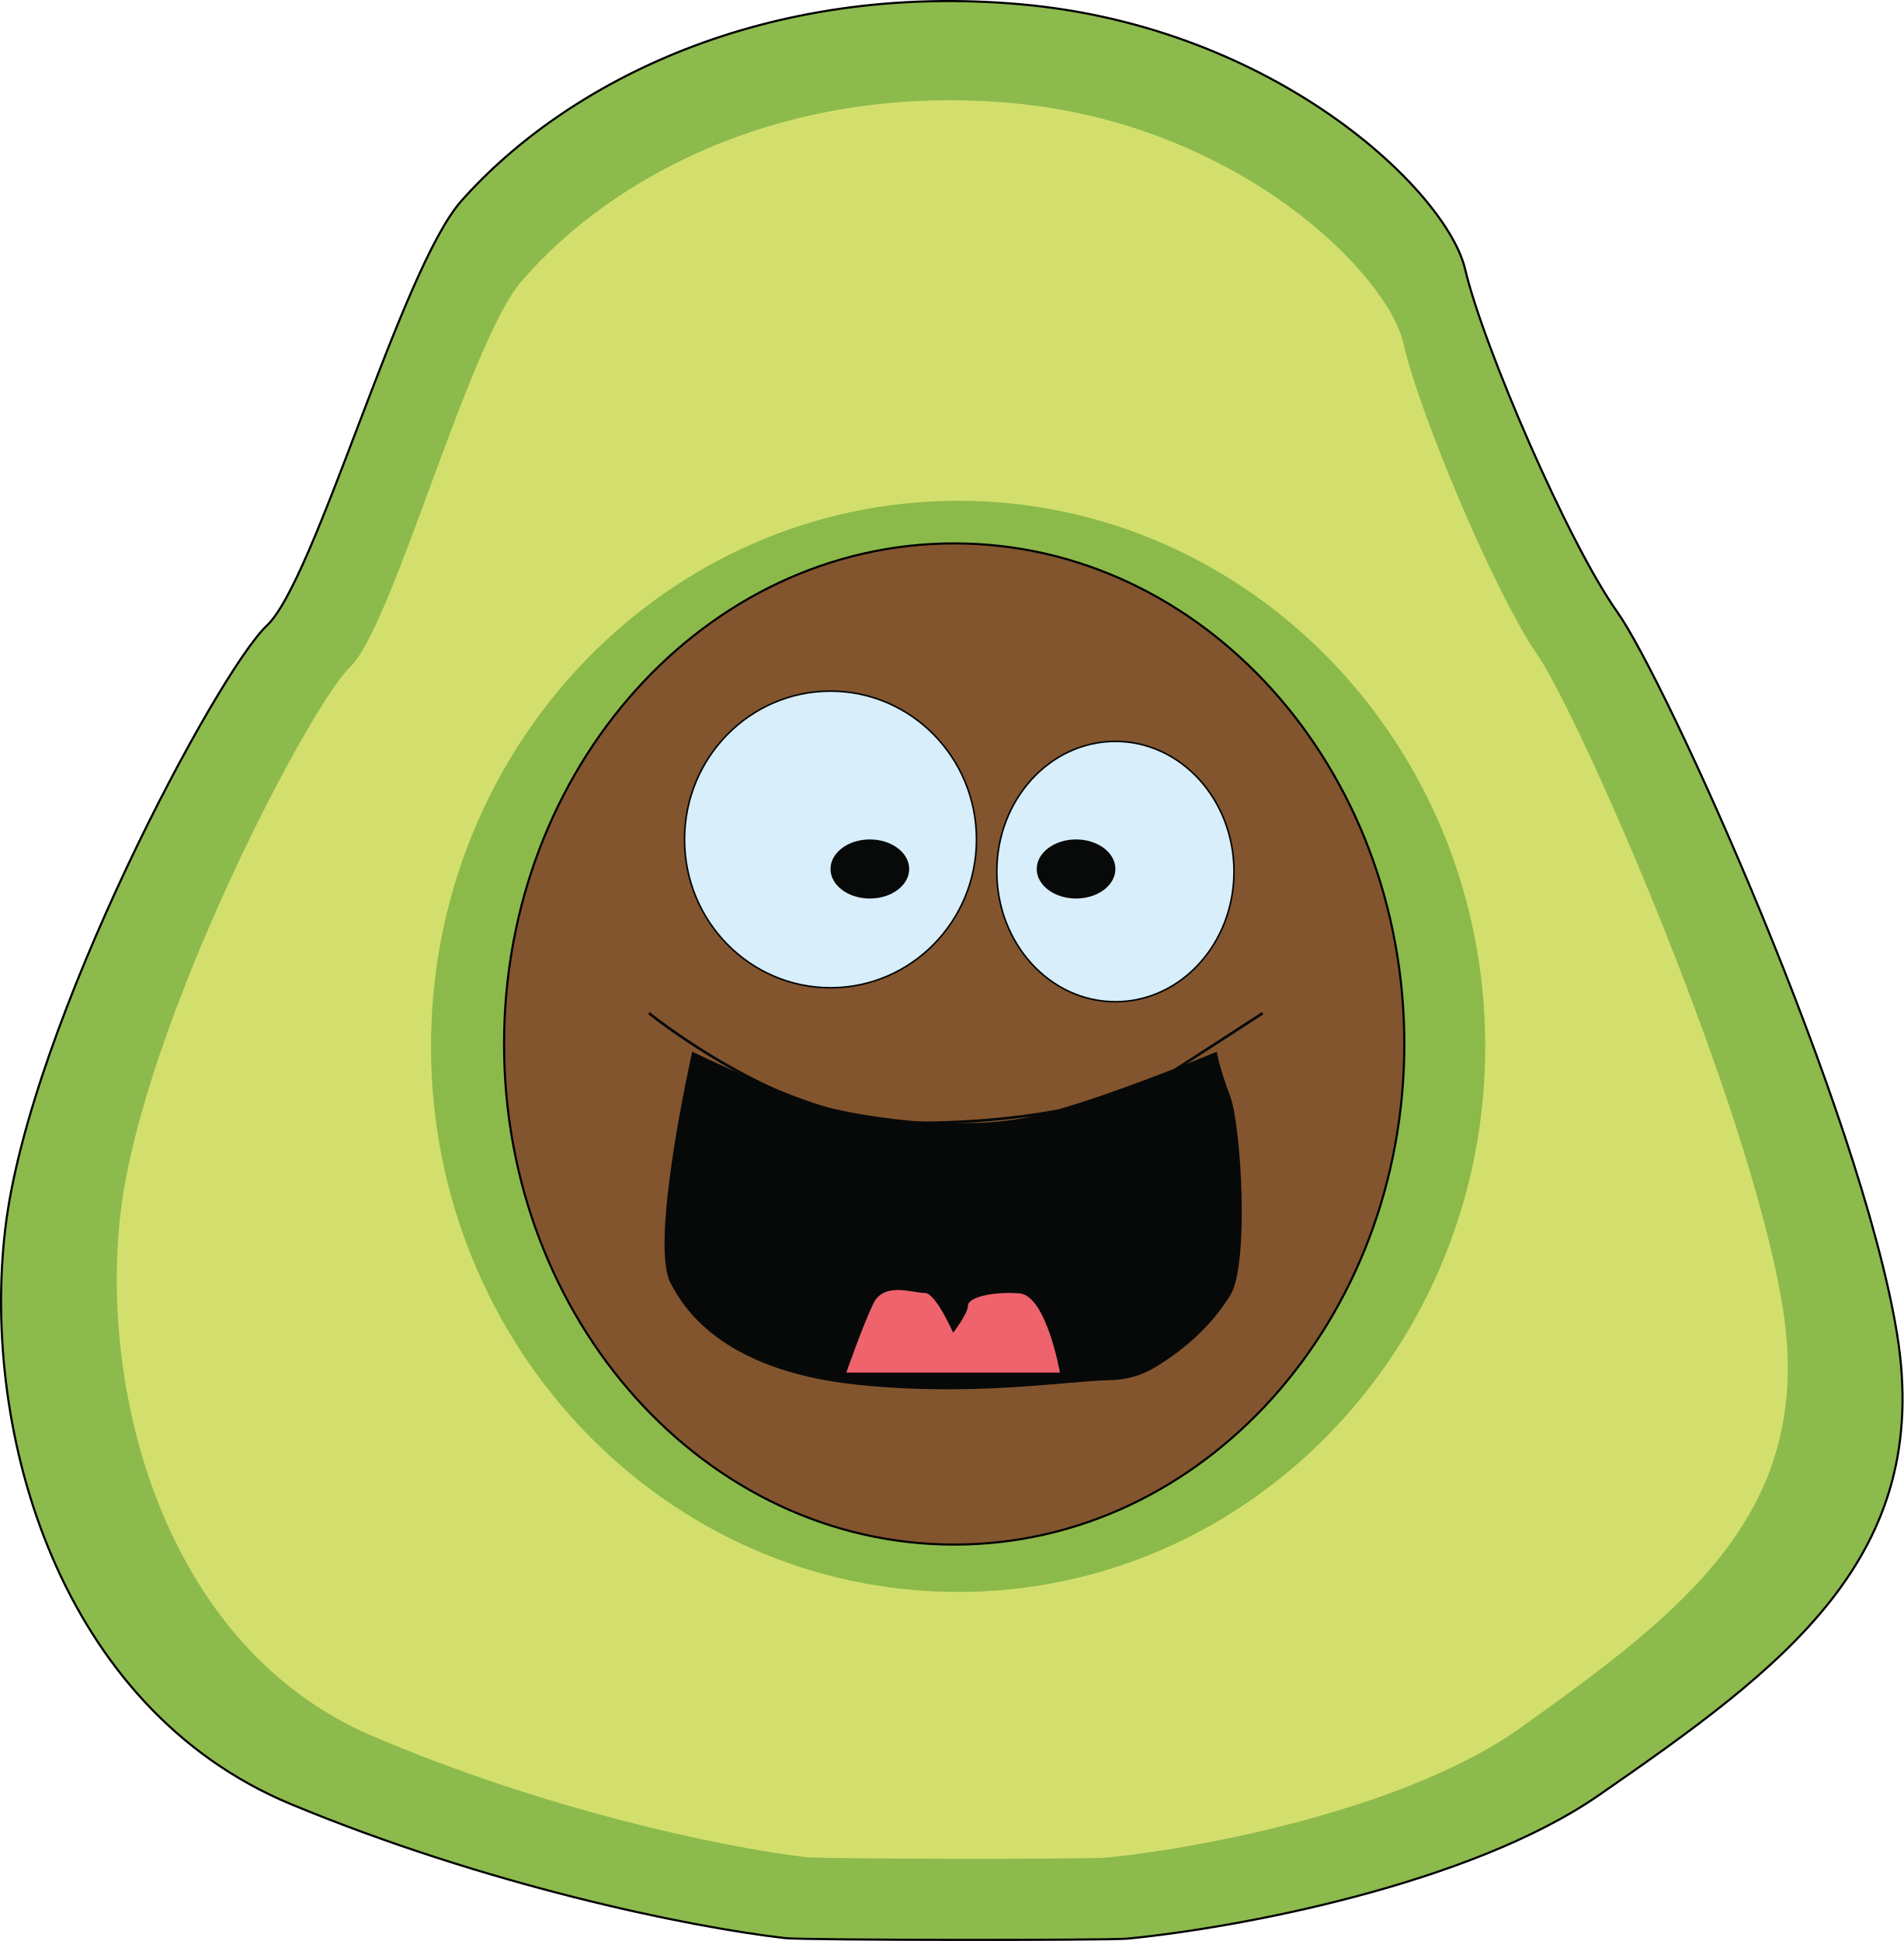
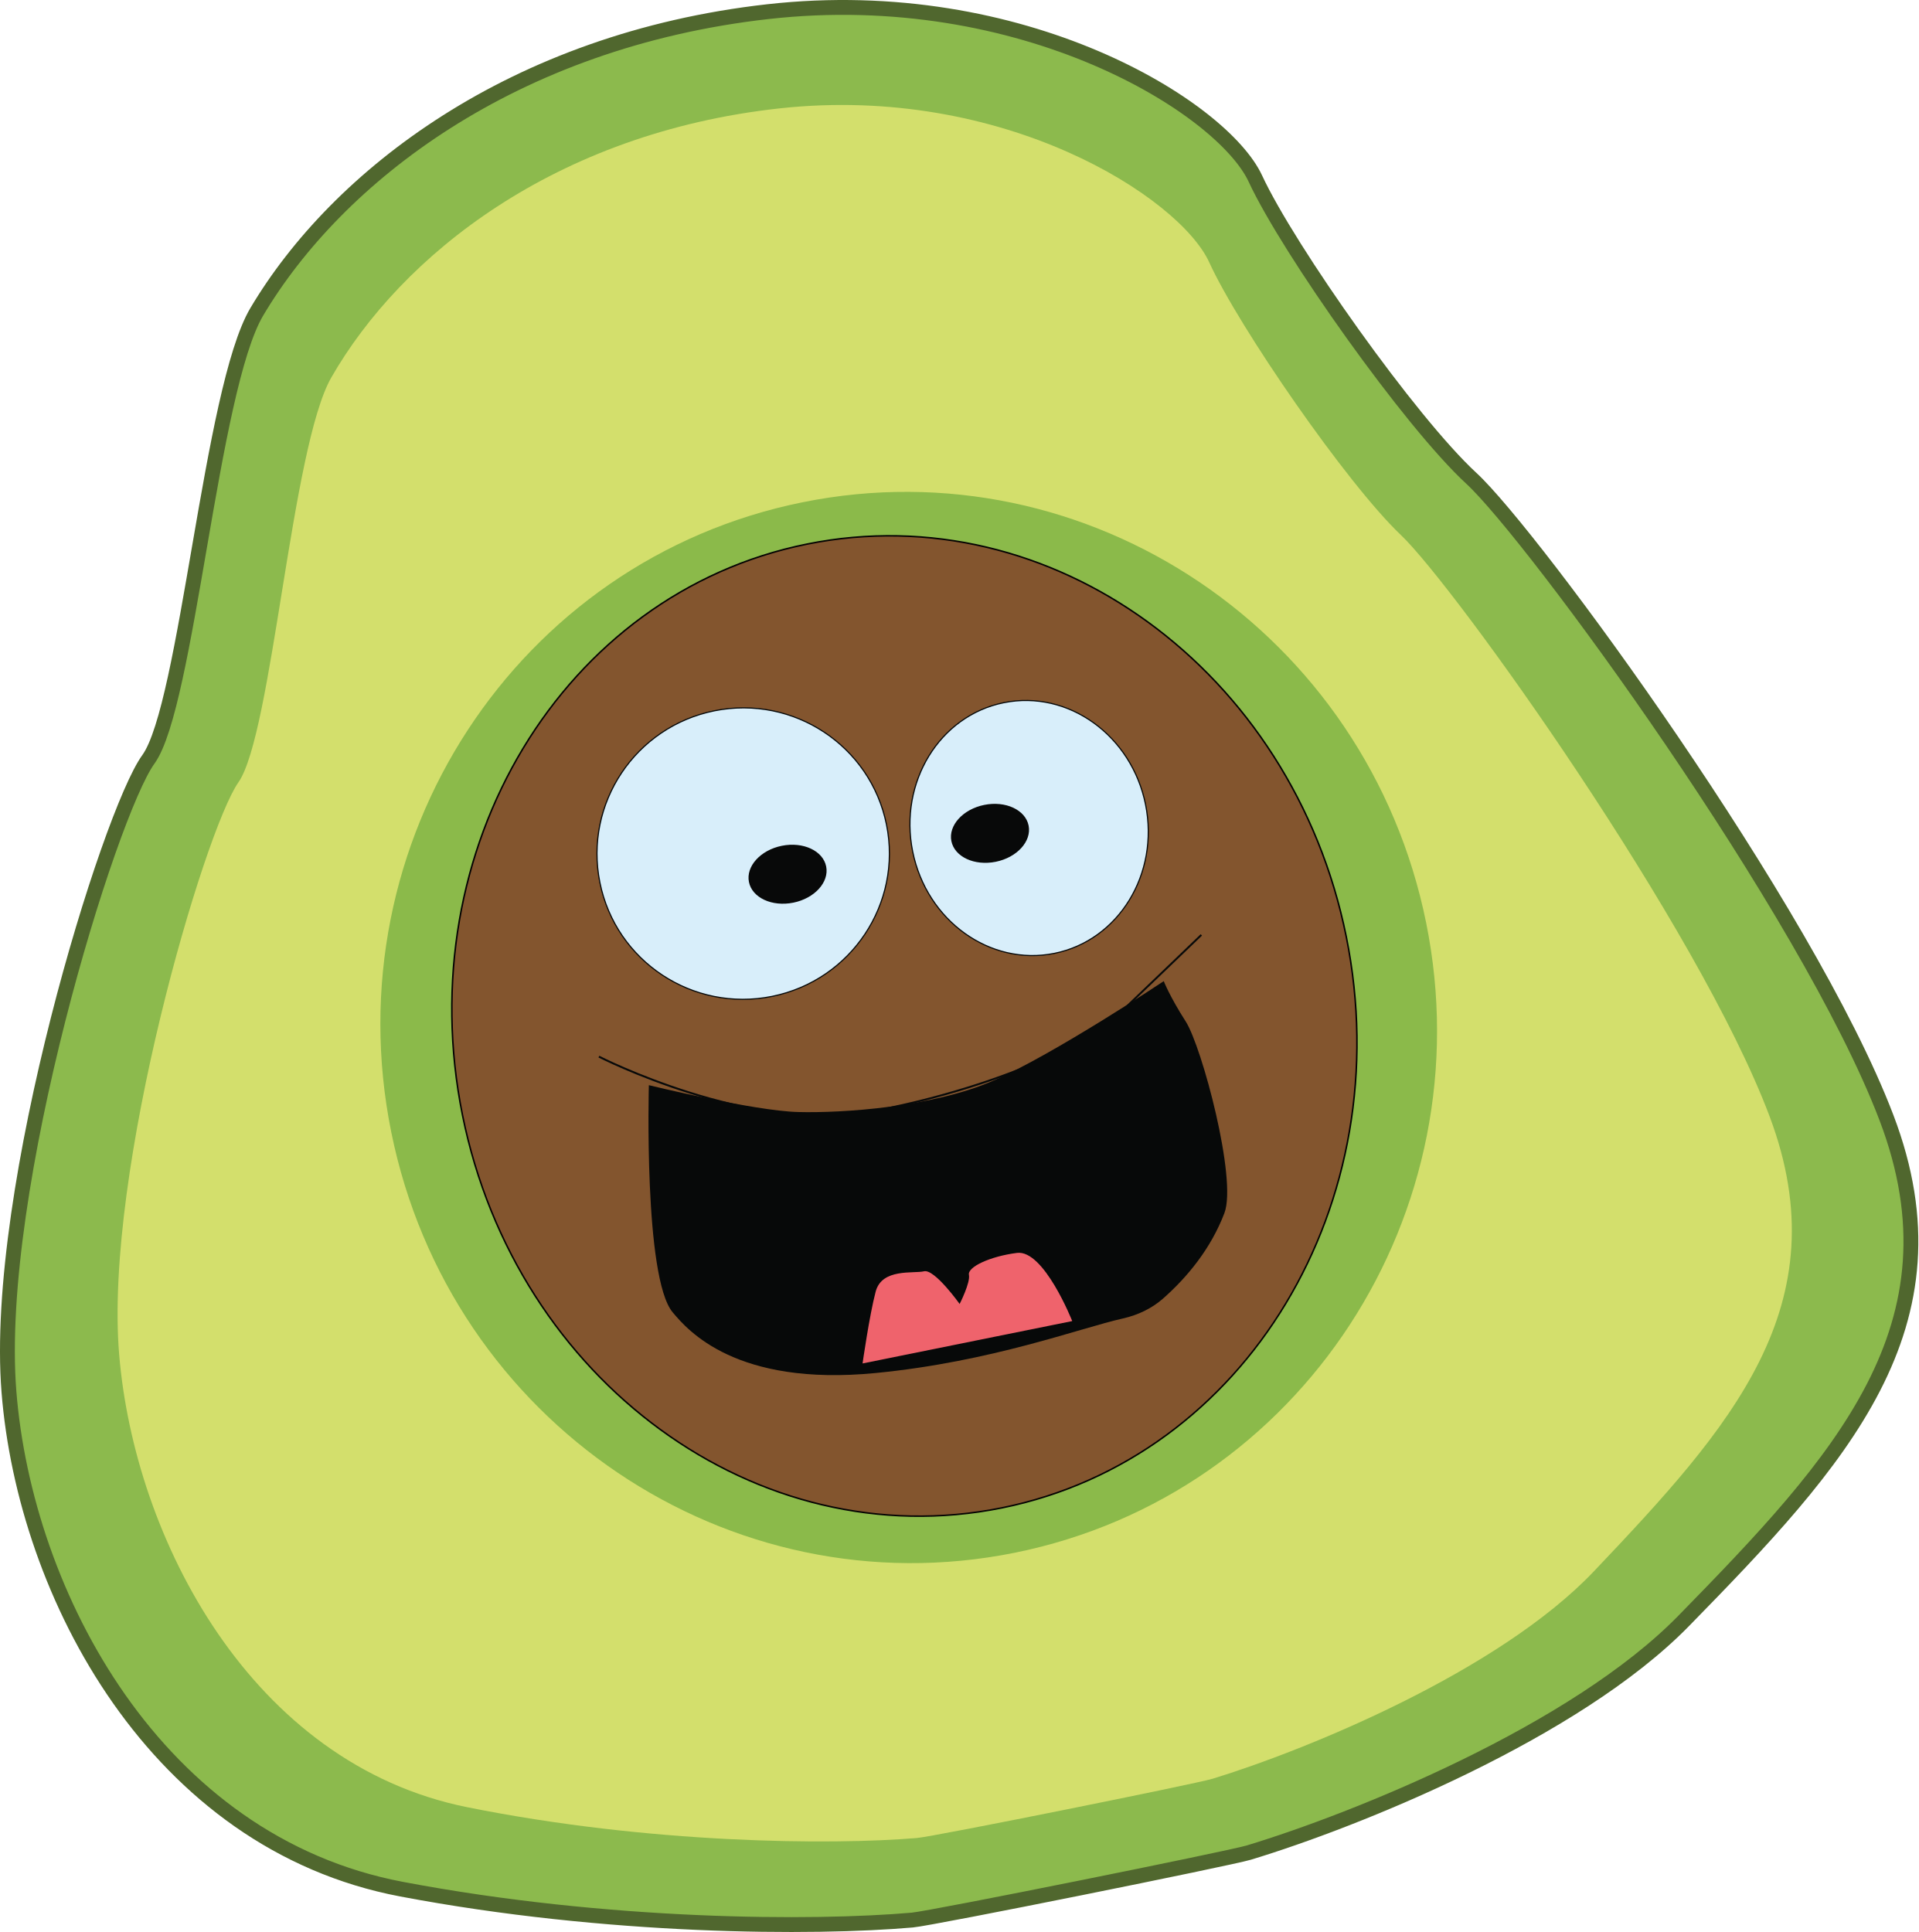
- <svg xmlns="http://www.w3.org/2000/svg" viewBox="0 0 3550.05 3620.27">
+ <svg xmlns="http://www.w3.org/2000/svg" viewBox="0 0 5036.76 5073">
  <defs>
-     <style>
-       .cls-1 {
-         fill: #8cba4d;
-       }
- 
-       .cls-1, .cls-4 {
-         stroke: #030202;
-         stroke-width: 4px;
-       }
- 
-       .cls-1, .cls-4, .cls-5, .cls-8 {
-         stroke-miterlimit: 10;
-       }
- 
-       .cls-2 {
-         fill: #d3df6c;
-       }
- 
-       .cls-3 {
-         fill: #8bba4a;
-       }
- 
-       .cls-4 {
-         fill: #83552e;
-       }
- 
-       .cls-5 {
-         fill: none;
-         stroke: #070909;
-         stroke-width: 5px;
-       }
- 
-       .cls-6 {
-         fill: #070909;
-       }
- 
-       .cls-7 {
-         fill: #ef636c;
-       }
- 
-       .cls-8 {
-         fill: #d8eefa;
-         stroke: #040708;
-         stroke-width: 3px;
-       }
- 
-       .cls-9 {
-         fill: #080909;
-       }
-     </style>
+     <style>.cls-1{fill:#8cba4d;stroke:#50672e;stroke-width:39px;}.cls-1,.cls-4,.cls-5,.cls-8{stroke-miterlimit:10;}.cls-2{fill:#d3df6c;}.cls-3{fill:#8bba4a;}.cls-4{fill:#83552e;stroke:#030202;stroke-width:4px;}.cls-5{fill:none;stroke:#070909;stroke-width:5px;}.cls-6{fill:#070909;}.cls-7{fill:#ef636c;}.cls-8{fill:#d8eefa;stroke:#040708;stroke-width:3px;}.cls-9{fill:#080909;}</style>
  </defs>
  <g id="avacado">
-     <g>
-       <g>
-         <path class="cls-1" d="M3805.26,7823c36.32,4.19,602.58,4.52,639,1,207.05-20,639.48-101.47,879.15-267.65,344.09-238.58,623.91-443.08,555.84-860.59s-431.06-1218.46-521.81-1346.27-249.56-494.2-283.59-639.05-351.66-451.6-828.09-494.2-847,144.85-1043.63,366.39c-112.56,126.82-272.25,707.22-363,792.43s-442.41,741.3-487.78,1124.73,102.09,894.67,533.16,1073.61C3246.53,7723.69,3621.67,7801.84,3805.26,7823Z" transform="translate(-2341.5 -4208.18)" />
-         <path class="cls-2" d="M3843.9,7672c31.92,3.8,529.53,4.1,561.56.91,182-18.17,562-92,772.58-242.76,302.39-216.39,548.28-401.87,488.47-780.55S5287.7,5544.49,5208,5428.57s-219.31-448.24-249.22-579.62-309-409.6-727.72-448.24S3486.69,4532.09,3313.9,4733c-98.92,115-239.25,641.44-319,718.72s-388.78,672.36-428.65,1020.12,89.72,811.46,468.53,973.76C3352.9,7581.93,3682.57,7652.81,3843.9,7672Z" transform="translate(-2341.5 -4208.18)" />
-       </g>
-       <g>
-         <ellipse class="cls-3" cx="1786.8" cy="1951.62" rx="983.05" ry="1017.62" />
-         <ellipse class="cls-4" cx="1779.47" cy="1947.21" rx="839.44" ry="933.68" />
-       </g>
-       <g>
-         <g>
-           <path class="cls-5" d="M3551.76,6097.87s247.05,200.72,473.94,204.51,418.48-41.66,489.07-87.1,181.51-117.4,181.51-117.4" transform="translate(-2341.5 -4208.18)" />
-           <path class="cls-6" d="M3632.43,6169.83s-80.67,356-40.34,431.74c20.94,39.31,88.18,162.14,347.89,189.36,216.8,22.72,389.19-6.78,471.83-8.54,28.88-.62,56.66-8.11,79.47-21.42,53.08-31,107-76,144.49-136.67,36.05-58.41,20.17-318.12,0-371.14s-25.21-83.32-25.21-83.32-226.89,94.68-347.89,121.19-287.39,3.79-368.06-15.15S3632.43,6169.83,3632.43,6169.83Z" transform="translate(-2341.5 -4208.18)" />
-         </g>
-         <path class="cls-7" d="M3919.82,6768.2h398.31s-25.21-143.91-75.63-147.7-95.8,7.57-95.8,22.72S4119,6694,4119,6694s-32.77-75-52.94-74.22-75.63-22-95.8,19.67S3919.82,6768.2,3919.82,6768.2Z" transform="translate(-2341.5 -4208.18)" />
-       </g>
-       <g>
-         <ellipse class="cls-8" cx="1548.83" cy="1565.69" rx="272.25" ry="276.67" />
-         <ellipse class="cls-8" cx="2080.1" cy="1625.6" rx="221.2" ry="242.84" />
-         <ellipse class="cls-9" cx="1622.18" cy="1620.79" rx="73.35" ry="55.1" />
-         <ellipse class="cls-9" cx="2006.75" cy="1620.79" rx="73.35" ry="55.1" />
-       </g>
-     </g>
+     <path class="cls-1" d="M6513.54,8032.82c51.34-4.46,834.05-162.16,883.45-177.12,280.68-85,856-316.12,1141.75-608.28C8949,6828,9279.69,6472.69,9071.28,5925.86S8141.81,4394.94,7981.38,4247.08s-480.26-600.06-567-786.87-609.7-513.81-1279.84-438.48-1131,432.87-1342,788c-120.84,203.31-182.59,1034.49-284.67,1175.32S4099.44,6113.28,4141.74,6645.6s386.13,1184,1030.9,1306.1C5714.12,8054.24,6254,8055.39,6513.54,8032.82Z" transform="translate(-4118.26 -2991.16)" />
+     <path class="cls-2" d="M6525.59,7817.38c45.15-3.76,733-142.33,776.37-155.61,246.5-75.45,751.47-281.68,1001.29-544.78,358.66-377.72,647.71-697.76,461.33-1194.26S7938.37,4530.8,7796.4,4396,7370.54,3849.75,7293.22,3680s-539.28-468.79-1128.52-404.22S5172,3661.77,4988.17,3982.34c-105.21,183.52-155,936.13-244,1063.14s-353.19,1019.79-313.05,1502.24S4777.31,7622.4,5345.3,7736.55C5822.31,7832.41,6297.35,7836.4,6525.59,7817.38Z" transform="translate(-4118.26 -2991.16)" />
+     <ellipse class="cls-3" cx="6504.5" cy="5688.51" rx="1386.12" ry="1407.01" transform="translate(-5116.15 -1590.04) rotate(-11.42)" />
+     <ellipse class="cls-4" cx="6493.16" cy="5684.58" rx="1183.63" ry="1290.95" transform="translate(-5115.59 -1592.37) rotate(-11.42)" />
+     <path class="cls-5" d="M5690.71,5765.61s396.42,203,711,144.79,567-173.34,652.08-254.64S7272.52,5446,7272.52,5446" transform="translate(-4118.26 -2991.16)" />
+     <path class="cls-6" d="M5821.91,5840.6s-14,505,62.49,596.38c39.7,47.43,166.28,195.11,532.68,159.46,305.86-29.76,536-117.89,649.76-143.36,39.74-8.9,76.09-26.81,104-51.23,64.88-56.82,127.11-132.84,162.27-225.57,33.83-89.23-59.25-436.77-101.65-503s-57.66-105.88-57.66-105.88-287.65,191.68-447.63,261.41-396.16,85.4-512.84,82.27S5821.91,5840.6,5821.91,5840.6Z" transform="translate(-4118.26 -2991.16)" />
+     <path class="cls-7" d="M6383,6571.27,6933.48,6460s-74.26-188-145-179-130.32,37-126.18,57.55-24.42,76.54-24.42,76.54-65.82-92.42-93.49-85.8-110.55-8.68-127,53.41S6383,6571.27,6383,6571.27Z" transform="translate(-4118.26 -2991.16)" />
+     <ellipse class="cls-8" cx="6069.9" cy="5231.94" rx="383.88" ry="382.53" transform="translate(-5034.32 -1685.17) rotate(-11.42)" />
+     <ellipse class="cls-8" cx="6820.57" cy="5164.75" rx="311.9" ry="335.76" transform="translate(-5006.14 -1537.82) rotate(-11.42)" />
+     <ellipse class="cls-9" cx="6186.37" cy="5286.12" rx="103.42" ry="76.18" transform="translate(-5042.75 -1661.03) rotate(-11.42)" />
+     <ellipse class="cls-9" cx="6717.87" cy="5178.72" rx="103.42" ry="76.18" transform="translate(-5010.94 -1557.88) rotate(-11.42)" />
  </g>
</svg>
